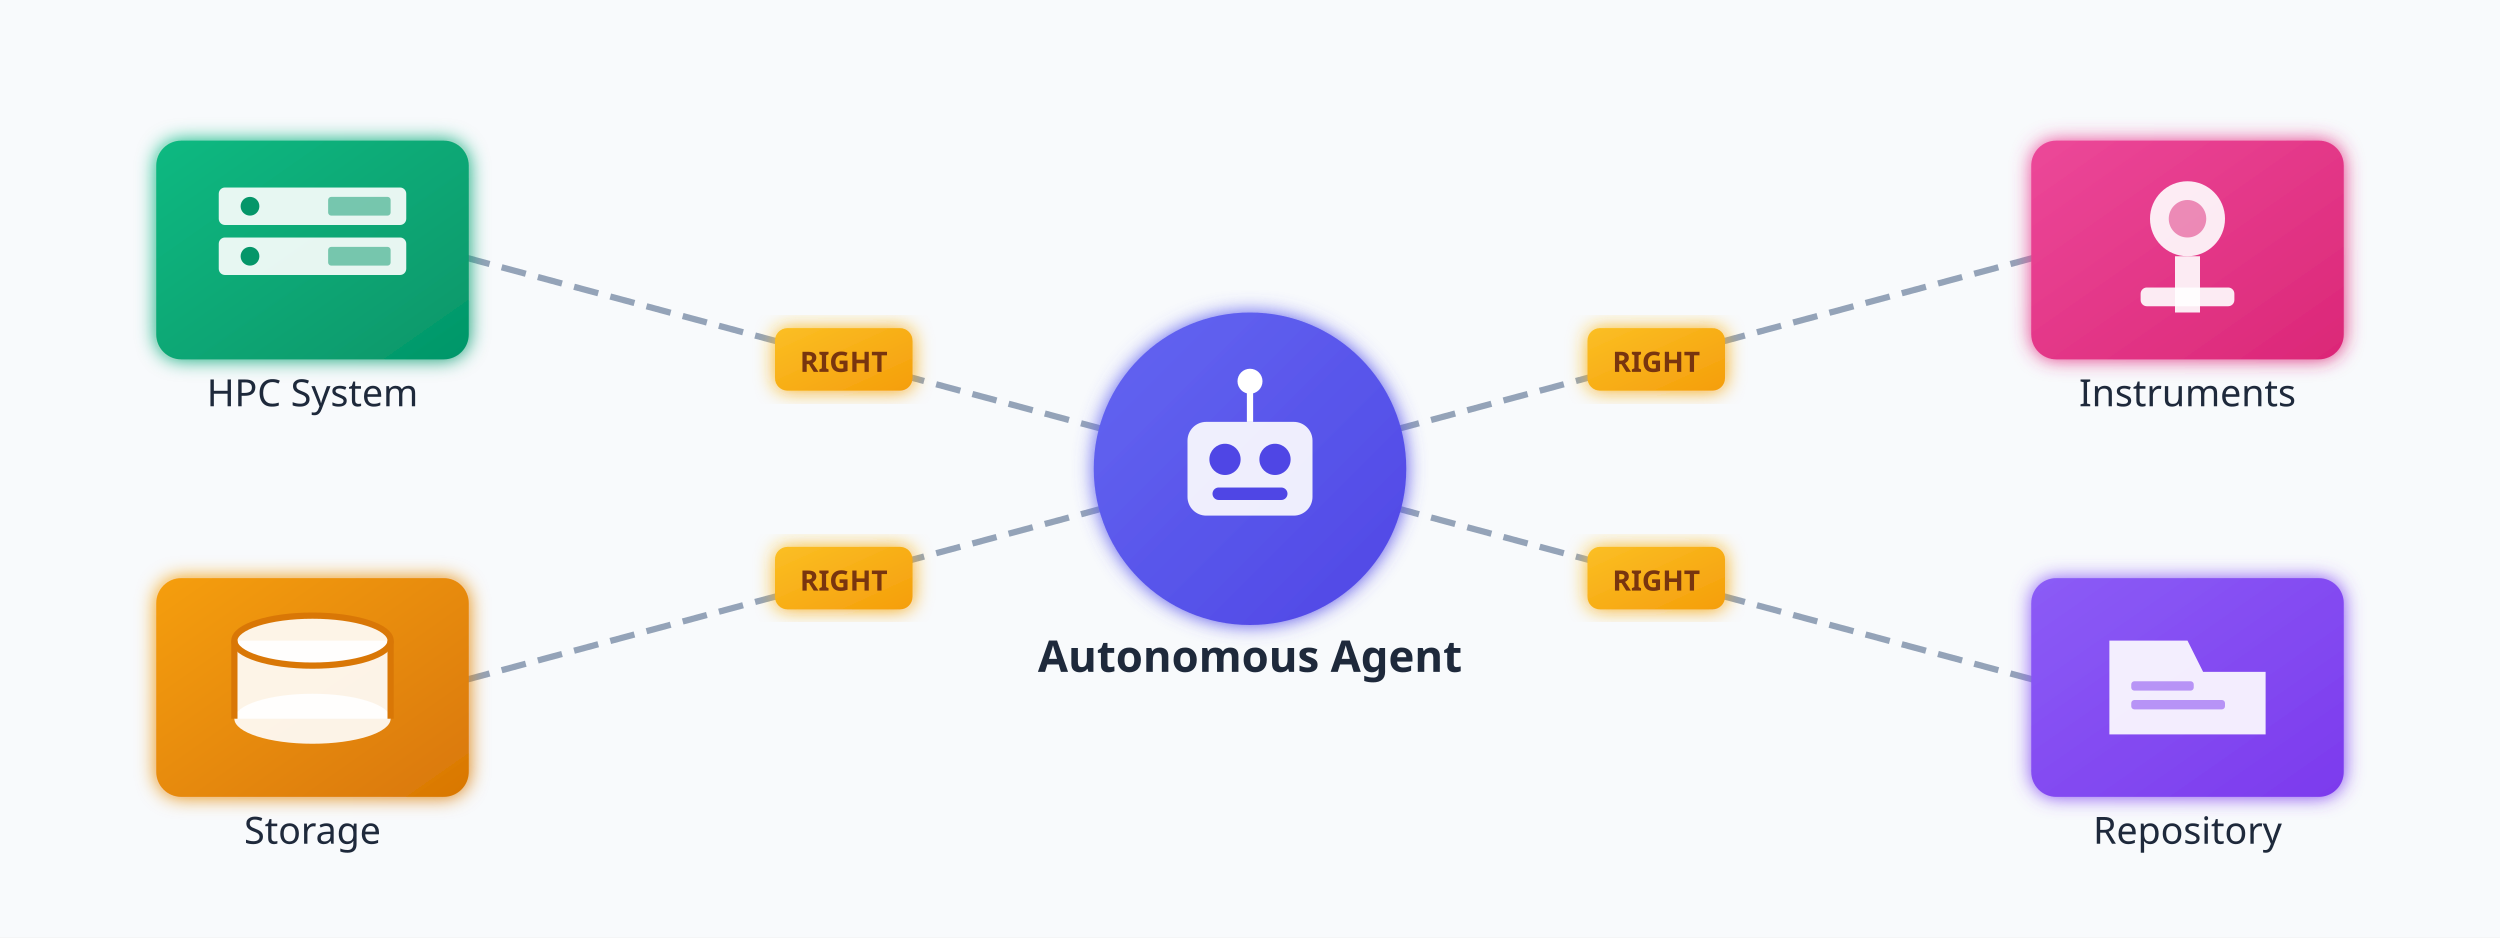
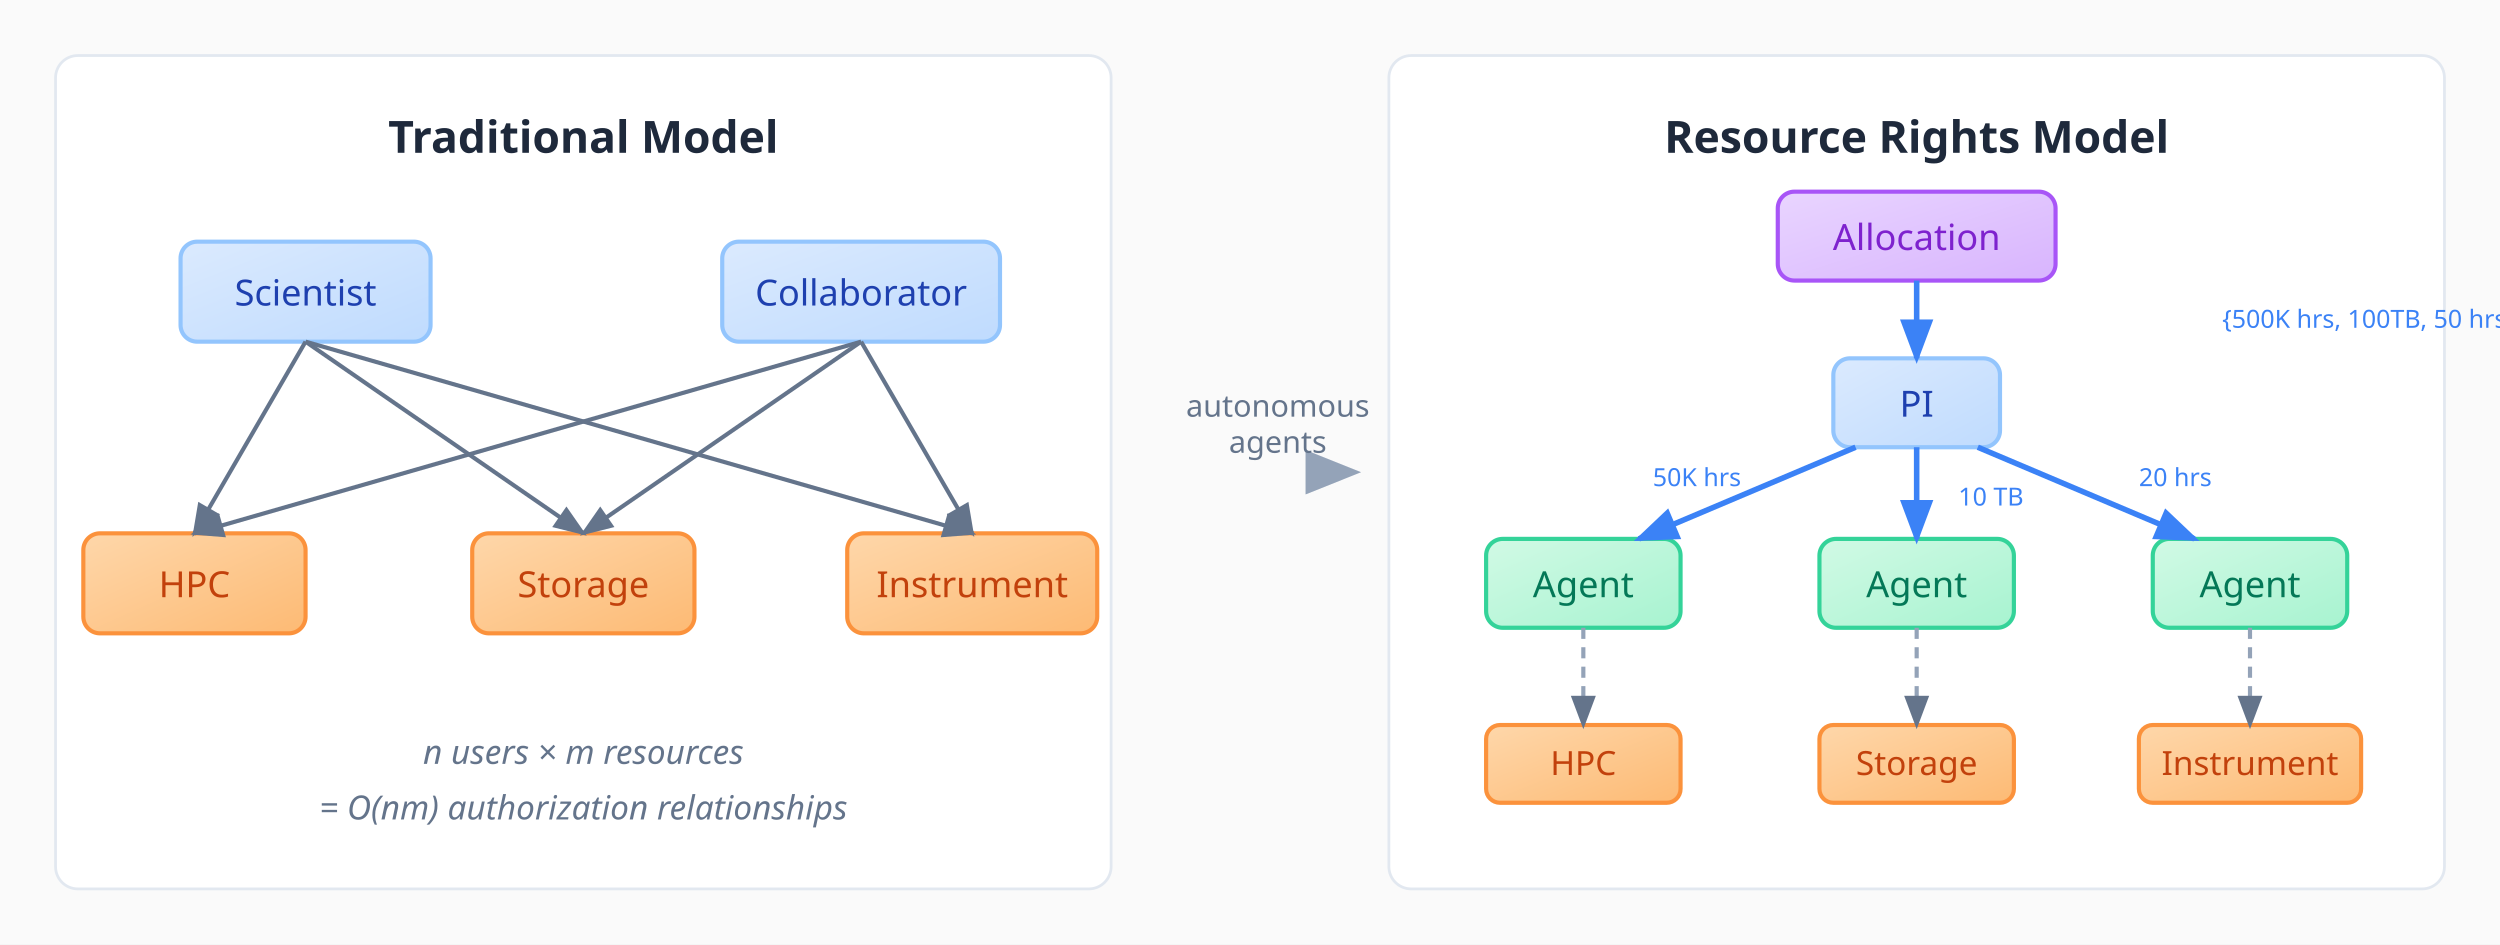
- <svg xmlns="http://www.w3.org/2000/svg" viewBox="0 0 800 300">
+ <svg xmlns="http://www.w3.org/2000/svg" viewBox="0 0 900 340">
  <defs>
+     <linearGradient id="humanGrad" x1="0%" y1="0%" x2="100%" y2="100%">
+       <stop offset="0%" style="stop-color:#dbeafe" />
+       <stop offset="100%" style="stop-color:#bfdbfe" />
+     </linearGradient>
    <linearGradient id="agentGrad" x1="0%" y1="0%" x2="100%" y2="100%">
-       <stop offset="0%" style="stop-color:#6366f1;stop-opacity:1" />
-       <stop offset="100%" style="stop-color:#4f46e5;stop-opacity:1" />
+       <stop offset="0%" style="stop-color:#d1fae5" />
+       <stop offset="100%" style="stop-color:#a7f3d0" />
    </linearGradient>
-     <linearGradient id="hpcGrad" x1="0%" y1="0%" x2="100%" y2="100%">
-       <stop offset="0%" style="stop-color:#10b981;stop-opacity:1" />
-       <stop offset="100%" style="stop-color:#059669;stop-opacity:1" />
+     <linearGradient id="resourceGrad" x1="0%" y1="0%" x2="100%" y2="100%">
+       <stop offset="0%" style="stop-color:#fed7aa" />
+       <stop offset="100%" style="stop-color:#fdba74" />
    </linearGradient>
-     <linearGradient id="storageGrad" x1="0%" y1="0%" x2="100%" y2="100%">
-       <stop offset="0%" style="stop-color:#f59e0b;stop-opacity:1" />
-       <stop offset="100%" style="stop-color:#d97706;stop-opacity:1" />
+     <linearGradient id="authorityGrad" x1="0%" y1="0%" x2="100%" y2="100%">
+       <stop offset="0%" style="stop-color:#e9d5ff" />
+       <stop offset="100%" style="stop-color:#d8b4fe" />
    </linearGradient>
-     <linearGradient id="instrumentGrad" x1="0%" y1="0%" x2="100%" y2="100%">
-       <stop offset="0%" style="stop-color:#ec4899;stop-opacity:1" />
-       <stop offset="100%" style="stop-color:#db2777;stop-opacity:1" />
-     </linearGradient>
-     <linearGradient id="repoGrad" x1="0%" y1="0%" x2="100%" y2="100%">
-       <stop offset="0%" style="stop-color:#8b5cf6;stop-opacity:1" />
-       <stop offset="100%" style="stop-color:#7c3aed;stop-opacity:1" />
-     </linearGradient>
-     <linearGradient id="tokenGrad" x1="0%" y1="0%" x2="100%" y2="100%">
-       <stop offset="0%" style="stop-color:#fbbf24;stop-opacity:1" />
-       <stop offset="100%" style="stop-color:#f59e0b;stop-opacity:1" />
-     </linearGradient>
-     <filter id="glow" x="-20%" y="-20%" width="140%" height="140%">
-       <feGaussianBlur stdDeviation="3" result="coloredBlur" />
-       <feMerge>
-         <feMergeNode in="coloredBlur" />
-         <feMergeNode in="SourceGraphic" />
-       </feMerge>
-     </filter>
-     <marker id="arrowhead" markerWidth="10" markerHeight="7" refX="9" refY="3.5" orient="auto">
-       <polygon points="0 0, 10 3.5, 0 7" fill="#94a3b8" />
+     <marker id="arrow" markerWidth="8" markerHeight="6" refX="7" refY="3" orient="auto">
+       <polygon points="0 0, 8 3, 0 6" fill="#64748b" />
+     </marker>
+     <marker id="arrowBlue" markerWidth="8" markerHeight="6" refX="7" refY="3" orient="auto">
+       <polygon points="0 0, 8 3, 0 6" fill="#3b82f6" />
    </marker>
  </defs>
-   <rect width="800" height="300" fill="#f8fafc" />
-   <line x1="400" y1="150" x2="140" y2="80" stroke="#94a3b8" stroke-width="2" stroke-dasharray="8,4" />
-   <g transform="translate(270, 115)">
-     <rect x="-22" y="-10" width="44" height="20" rx="4" fill="url(#tokenGrad)" filter="url(#glow)" />
-     <text x="0" y="4" text-anchor="middle" font-family="system-ui, sans-serif" font-size="9" font-weight="600" fill="#78350f">RIGHT</text>
+   <rect width="900" height="340" fill="#fafafa" />
+   <g transform="translate(0, 0)">
+     <rect x="20" y="20" width="380" height="300" rx="8" fill="white" stroke="#e2e8f0" stroke-width="1" />
+     <text x="210" y="55" text-anchor="middle" font-family="system-ui, sans-serif" font-size="16" font-weight="700" fill="#1e293b">Traditional Model</text>
+     <g transform="translate(110, 105)">
+       <rect x="-45" y="-18" width="90" height="36" rx="6" fill="url(#humanGrad)" stroke="#93c5fd" stroke-width="1.5" />
+       <text x="0" y="5" text-anchor="middle" font-family="system-ui, sans-serif" font-size="13" fill="#1e40af">Scientist</text>
+     </g>
+     <g transform="translate(310, 105)">
+       <rect x="-50" y="-18" width="100" height="36" rx="6" fill="url(#humanGrad)" stroke="#93c5fd" stroke-width="1.5" />
+       <text x="0" y="5" text-anchor="middle" font-family="system-ui, sans-serif" font-size="13" fill="#1e40af">Collaborator</text>
+     </g>
+     <g transform="translate(70, 210)">
+       <rect x="-40" y="-18" width="80" height="36" rx="6" fill="url(#resourceGrad)" stroke="#fb923c" stroke-width="1.5" />
+       <text x="0" y="5" text-anchor="middle" font-family="system-ui, sans-serif" font-size="13" fill="#c2410c">HPC</text>
+     </g>
+     <g transform="translate(210, 210)">
+       <rect x="-40" y="-18" width="80" height="36" rx="6" fill="url(#resourceGrad)" stroke="#fb923c" stroke-width="1.5" />
+       <text x="0" y="5" text-anchor="middle" font-family="system-ui, sans-serif" font-size="13" fill="#c2410c">Storage</text>
+     </g>
+     <g transform="translate(350, 210)">
+       <rect x="-45" y="-18" width="90" height="36" rx="6" fill="url(#resourceGrad)" stroke="#fb923c" stroke-width="1.5" />
+       <text x="0" y="5" text-anchor="middle" font-family="system-ui, sans-serif" font-size="13" fill="#c2410c">Instrument</text>
+     </g>
+     <line x1="110" y1="123" x2="70" y2="192" stroke="#64748b" stroke-width="1.5" marker-end="url(#arrow)" />
+     <line x1="110" y1="123" x2="210" y2="192" stroke="#64748b" stroke-width="1.5" marker-end="url(#arrow)" />
+     <line x1="110" y1="123" x2="350" y2="192" stroke="#64748b" stroke-width="1.5" marker-end="url(#arrow)" />
+     <line x1="310" y1="123" x2="70" y2="192" stroke="#64748b" stroke-width="1.5" marker-end="url(#arrow)" />
+     <line x1="310" y1="123" x2="210" y2="192" stroke="#64748b" stroke-width="1.5" marker-end="url(#arrow)" />
+     <line x1="310" y1="123" x2="350" y2="192" stroke="#64748b" stroke-width="1.5" marker-end="url(#arrow)" />
+     <text x="210" y="275" text-anchor="middle" font-family="system-ui, sans-serif" font-size="12" font-style="italic" fill="#64748b">n users × m resources</text>
+     <text x="210" y="295" text-anchor="middle" font-family="system-ui, sans-serif" font-size="12" font-style="italic" fill="#64748b">= O(nm) authorization relationships</text>
  </g>
-   <line x1="400" y1="150" x2="140" y2="220" stroke="#94a3b8" stroke-width="2" stroke-dasharray="8,4" />
-   <g transform="translate(270, 185)">
-     <rect x="-22" y="-10" width="44" height="20" rx="4" fill="url(#tokenGrad)" filter="url(#glow)" />
-     <text x="0" y="4" text-anchor="middle" font-family="system-ui, sans-serif" font-size="9" font-weight="600" fill="#78350f">RIGHT</text>
+   <g transform="translate(450, 170)">
+     <path d="M-20,0 L20,0 L20,-8 L40,0 L20,8 L20,0" fill="#94a3b8" />
+     <text x="10" y="-20" text-anchor="middle" font-family="system-ui, sans-serif" font-size="11" fill="#64748b">autonomous</text>
+     <text x="10" y="-7" text-anchor="middle" font-family="system-ui, sans-serif" font-size="11" fill="#64748b">agents</text>
  </g>
-   <line x1="400" y1="150" x2="660" y2="80" stroke="#94a3b8" stroke-width="2" stroke-dasharray="8,4" />
-   <g transform="translate(530, 115)">
-     <rect x="-22" y="-10" width="44" height="20" rx="4" fill="url(#tokenGrad)" filter="url(#glow)" />
-     <text x="0" y="4" text-anchor="middle" font-family="system-ui, sans-serif" font-size="9" font-weight="600" fill="#78350f">RIGHT</text>
-   </g>
-   <line x1="400" y1="150" x2="660" y2="220" stroke="#94a3b8" stroke-width="2" stroke-dasharray="8,4" />
-   <g transform="translate(530, 185)">
-     <rect x="-22" y="-10" width="44" height="20" rx="4" fill="url(#tokenGrad)" filter="url(#glow)" />
-     <text x="0" y="4" text-anchor="middle" font-family="system-ui, sans-serif" font-size="9" font-weight="600" fill="#78350f">RIGHT</text>
-   </g>
-   <g transform="translate(400, 150)">
-     <circle r="50" fill="url(#agentGrad)" filter="url(#glow)" />
-     <rect x="-20" y="-15" width="40" height="30" rx="6" fill="white" opacity="0.9" />
-     <circle cx="-8" cy="-3" r="5" fill="#4f46e5" />
-     <circle cx="8" cy="-3" r="5" fill="#4f46e5" />
-     <rect x="-12" y="6" width="24" height="4" rx="2" fill="#4f46e5" />
-     <line x1="0" y1="-15" x2="0" y2="-25" stroke="white" stroke-width="2" />
-     <circle cx="0" cy="-28" r="4" fill="white" />
-     <text y="65" text-anchor="middle" font-family="system-ui, sans-serif" font-size="14" font-weight="600" fill="#1e293b">Autonomous Agent</text>
-   </g>
-   <g transform="translate(100, 80)">
-     <rect x="-50" y="-35" width="100" height="70" rx="8" fill="url(#hpcGrad)" filter="url(#glow)" />
-     <rect x="-30" y="-20" width="60" height="12" rx="2" fill="white" opacity="0.9" />
-     <rect x="-30" y="-4" width="60" height="12" rx="2" fill="white" opacity="0.9" />
-     <circle cx="-20" cy="-14" r="3" fill="#059669" />
-     <circle cx="-20" cy="2" r="3" fill="#059669" />
-     <rect x="5" y="-17" width="20" height="6" rx="1" fill="#059669" opacity="0.5" />
-     <rect x="5" y="-1" width="20" height="6" rx="1" fill="#059669" opacity="0.5" />
-     <text y="50" text-anchor="middle" font-family="system-ui, sans-serif" font-size="12" font-weight="500" fill="#1e293b">HPC System</text>
-   </g>
-   <g transform="translate(100, 220)">
-     <rect x="-50" y="-35" width="100" height="70" rx="8" fill="url(#storageGrad)" filter="url(#glow)" />
-     <ellipse cx="0" cy="-15" rx="25" ry="8" fill="white" opacity="0.9" />
-     <rect x="-25" y="-15" width="50" height="25" fill="white" opacity="0.9" />
-     <ellipse cx="0" cy="10" rx="25" ry="8" fill="white" opacity="0.9" />
-     <ellipse cx="0" cy="-15" rx="25" ry="8" fill="none" stroke="#d97706" stroke-width="2" />
-     <line x1="-25" y1="-15" x2="-25" y2="10" stroke="#d97706" stroke-width="2" />
-     <line x1="25" y1="-15" x2="25" y2="10" stroke="#d97706" stroke-width="2" />
-     <text y="50" text-anchor="middle" font-family="system-ui, sans-serif" font-size="12" font-weight="500" fill="#1e293b">Storage</text>
-   </g>
-   <g transform="translate(700, 80)">
-     <rect x="-50" y="-35" width="100" height="70" rx="8" fill="url(#instrumentGrad)" filter="url(#glow)" />
-     <circle cx="0" cy="-10" r="12" fill="white" opacity="0.9" />
-     <rect x="-4" y="2" width="8" height="18" fill="white" opacity="0.9" />
-     <rect x="-15" y="12" width="30" height="6" rx="2" fill="white" opacity="0.9" />
-     <circle cx="0" cy="-10" r="6" fill="#db2777" opacity="0.5" />
-     <text y="50" text-anchor="middle" font-family="system-ui, sans-serif" font-size="12" font-weight="500" fill="#1e293b">Instruments</text>
-   </g>
-   <g transform="translate(700, 220)">
-     <rect x="-50" y="-35" width="100" height="70" rx="8" fill="url(#repoGrad)" filter="url(#glow)" />
-     <path d="M-25,-10 L-25,15 L25,15 L25,-5 L5,-5 L0,-15 L-25,-15 Z" fill="white" opacity="0.9" />
-     <rect x="-18" y="-2" width="20" height="3" rx="1" fill="#7c3aed" opacity="0.5" />
-     <rect x="-18" y="4" width="30" height="3" rx="1" fill="#7c3aed" opacity="0.5" />
-     <text y="50" text-anchor="middle" font-family="system-ui, sans-serif" font-size="12" font-weight="500" fill="#1e293b">Repository</text>
+   <g transform="translate(500, 0)">
+     <rect x="0" y="20" width="380" height="300" rx="8" fill="white" stroke="#e2e8f0" stroke-width="1" />
+     <text x="190" y="55" text-anchor="middle" font-family="system-ui, sans-serif" font-size="16" font-weight="700" fill="#1e293b">Resource Rights Model</text>
+     <g transform="translate(190, 85)">
+       <rect x="-50" y="-16" width="100" height="32" rx="6" fill="url(#authorityGrad)" stroke="#a855f7" stroke-width="1.5" />
+       <text x="0" y="5" text-anchor="middle" font-family="system-ui, sans-serif" font-size="13" fill="#7e22ce">Allocation</text>
+     </g>
+     <g transform="translate(190, 145)">
+       <rect x="-30" y="-16" width="60" height="32" rx="6" fill="url(#humanGrad)" stroke="#93c5fd" stroke-width="1.5" />
+       <text x="0" y="5" text-anchor="middle" font-family="system-ui, sans-serif" font-size="13" fill="#1e40af">PI</text>
+     </g>
+     <g transform="translate(70, 210)">
+       <rect x="-35" y="-16" width="70" height="32" rx="6" fill="url(#agentGrad)" stroke="#34d399" stroke-width="1.5" />
+       <text x="0" y="5" text-anchor="middle" font-family="system-ui, sans-serif" font-size="13" fill="#047857">Agent</text>
+     </g>
+     <g transform="translate(190, 210)">
+       <rect x="-35" y="-16" width="70" height="32" rx="6" fill="url(#agentGrad)" stroke="#34d399" stroke-width="1.5" />
+       <text x="0" y="5" text-anchor="middle" font-family="system-ui, sans-serif" font-size="13" fill="#047857">Agent</text>
+     </g>
+     <g transform="translate(310, 210)">
+       <rect x="-35" y="-16" width="70" height="32" rx="6" fill="url(#agentGrad)" stroke="#34d399" stroke-width="1.5" />
+       <text x="0" y="5" text-anchor="middle" font-family="system-ui, sans-serif" font-size="13" fill="#047857">Agent</text>
+     </g>
+     <g transform="translate(70, 275)">
+       <rect x="-35" y="-14" width="70" height="28" rx="5" fill="url(#resourceGrad)" stroke="#fb923c" stroke-width="1.5" />
+       <text x="0" y="4" text-anchor="middle" font-family="system-ui, sans-serif" font-size="12" fill="#c2410c">HPC</text>
+     </g>
+     <g transform="translate(190, 275)">
+       <rect x="-35" y="-14" width="70" height="28" rx="5" fill="url(#resourceGrad)" stroke="#fb923c" stroke-width="1.5" />
+       <text x="0" y="4" text-anchor="middle" font-family="system-ui, sans-serif" font-size="12" fill="#c2410c">Storage</text>
+     </g>
+     <g transform="translate(310, 275)">
+       <rect x="-40" y="-14" width="80" height="28" rx="5" fill="url(#resourceGrad)" stroke="#fb923c" stroke-width="1.5" />
+       <text x="0" y="4" text-anchor="middle" font-family="system-ui, sans-serif" font-size="12" fill="#c2410c">Instrument</text>
+     </g>
+     <line x1="190" y1="101" x2="190" y2="129" stroke="#3b82f6" stroke-width="2" marker-end="url(#arrowBlue)" />
+     <text x="300" y="118" font-family="system-ui, sans-serif" font-size="9" fill="#3b82f6">{500K hrs, 100TB, 50 hrs}</text>
+     <line x1="168" y1="161" x2="90" y2="194" stroke="#3b82f6" stroke-width="2" marker-end="url(#arrowBlue)" />
+     <text x="95" y="175" font-family="system-ui, sans-serif" font-size="9" fill="#3b82f6">50K hrs</text>
+     <line x1="190" y1="161" x2="190" y2="194" stroke="#3b82f6" stroke-width="2" marker-end="url(#arrowBlue)" />
+     <text x="205" y="182" font-family="system-ui, sans-serif" font-size="9" fill="#3b82f6">10 TB</text>
+     <line x1="212" y1="161" x2="290" y2="194" stroke="#3b82f6" stroke-width="2" marker-end="url(#arrowBlue)" />
+     <text x="270" y="175" font-family="system-ui, sans-serif" font-size="9" fill="#3b82f6">20 hrs</text>
+     <line x1="70" y1="226" x2="70" y2="261" stroke="#94a3b8" stroke-width="1.5" stroke-dasharray="4,3" marker-end="url(#arrow)" />
+     <line x1="190" y1="226" x2="190" y2="261" stroke="#94a3b8" stroke-width="1.5" stroke-dasharray="4,3" marker-end="url(#arrow)" />
+     <line x1="310" y1="226" x2="310" y2="261" stroke="#94a3b8" stroke-width="1.5" stroke-dasharray="4,3" marker-end="url(#arrow)" />
  </g>
</svg>
